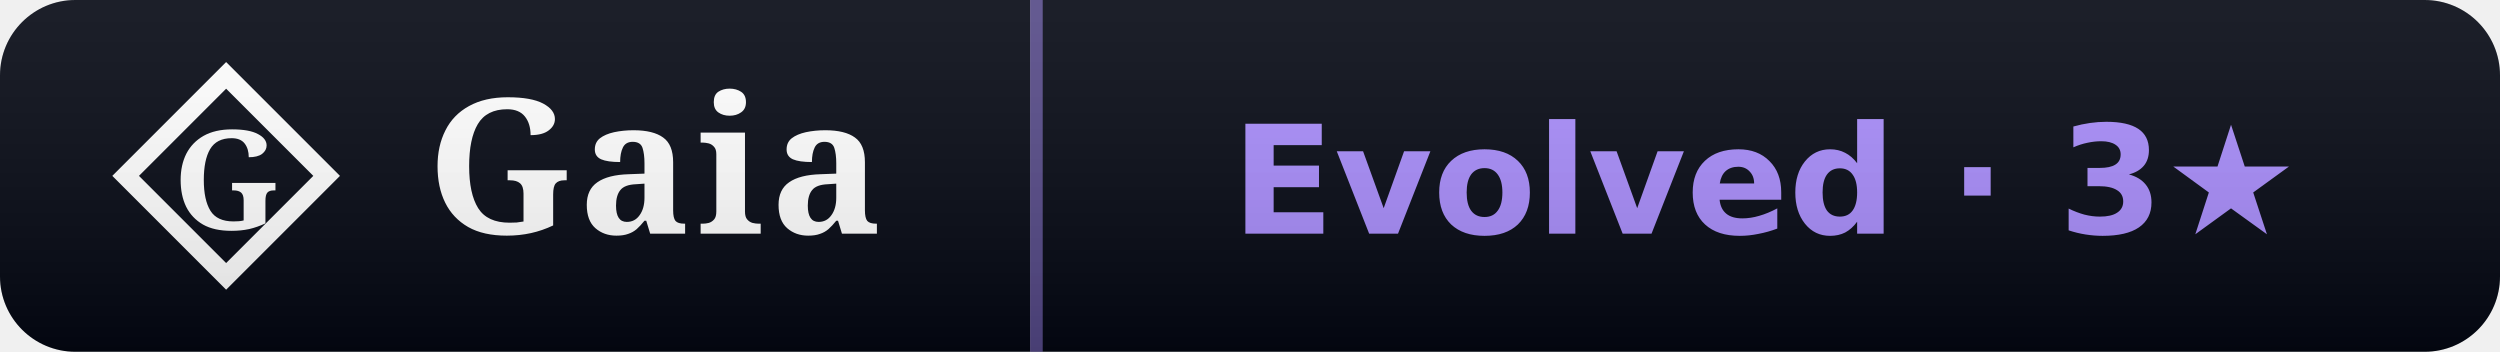
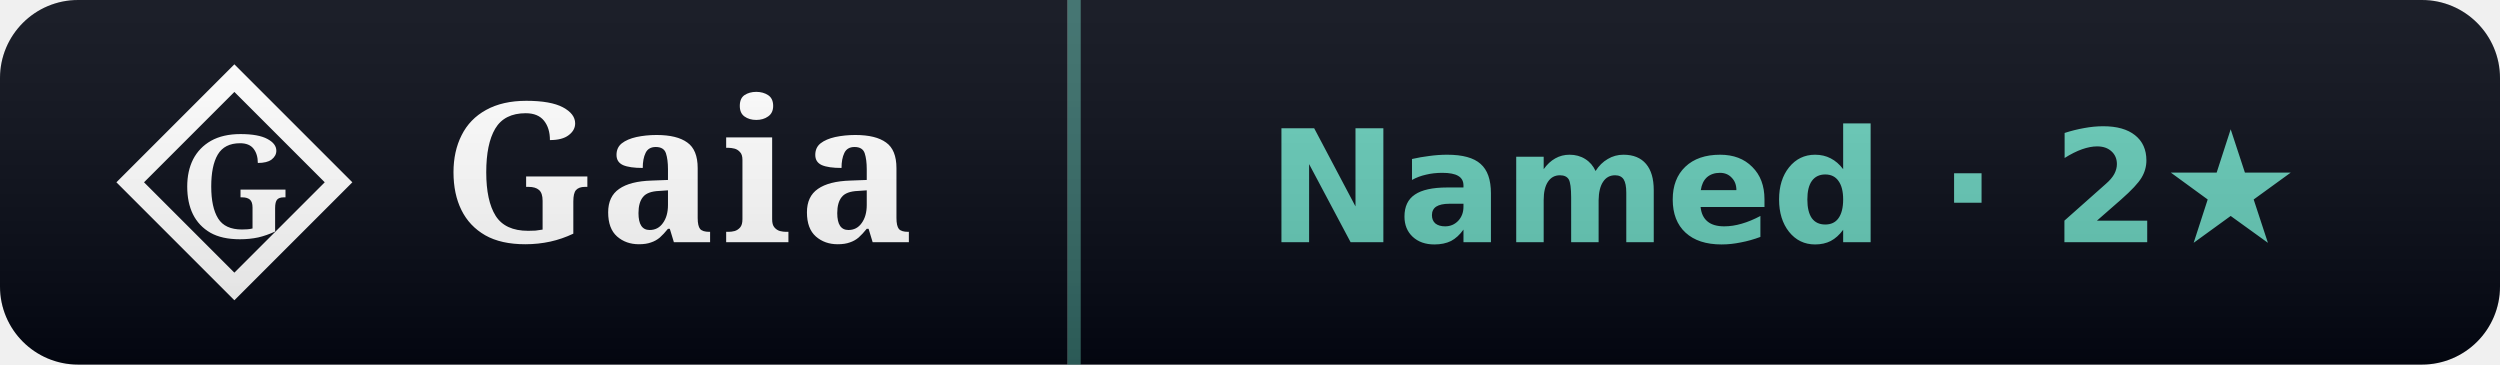
- <svg xmlns="http://www.w3.org/2000/svg" width="199" height="28" viewBox="0 0 199 28" role="img" aria-label="Gaia rank: Evolved (3 stars)">
+ <svg xmlns="http://www.w3.org/2000/svg" width="192" height="28" viewBox="0 0 192 28" role="img" aria-label="Gaia rank: Named (2 stars)">
  <linearGradient id="sh" x2="0" y2="100%">
    <stop offset="0" stop-color="#fff" stop-opacity=".10" />
    <stop offset="1" stop-opacity=".14" />
  </linearGradient>
  <clipPath id="rc">
-     <rect width="199" height="28" rx="6" fill="#fff" />
+     <rect width="192" height="28" rx="6" fill="#fff" />
  </clipPath>
  <g clip-path="url(#rc)">
    <rect width="82" height="28" fill="#030712" />
-     <rect x="82.0" width="117.0" height="28" fill="#030712" />
-     <rect x="82.0" width="1" height="28" fill="rgba(167,139,250,0.5)" />
+     <rect x="82.0" width="110.0" height="28" fill="#030712" />
+     <rect x="82.0" width="1" height="28" fill="rgba(99,202,183,0.5)" />
    <path d="M 18 6 L 26 14 L 18 22 L 10 14 Z" fill="none" stroke="#ffffff" stroke-width="1.5" stroke-linejoin="miter" />
    <text x="18" y="14" font-family="EB Garamond, Georgia, serif" font-weight="600" font-size="11" fill="#ffffff" text-anchor="middle" dominant-baseline="central">G</text>
    <text x="34" y="18.6" font-family="EB Garamond, Georgia, serif" font-size="15" font-weight="600" fill="#fff" letter-spacing="0.5">Gaia</text>
-     <text x="140.5" y="18.6" font-family="Verdana,DejaVu Sans,sans-serif" font-size="12" font-weight="700" text-anchor="middle" fill="#a78bfa">Evolved · 3★</text>
-     <rect width="199" height="28" fill="url(#sh)" />
+     <text x="137.0" y="18.6" font-family="Verdana,DejaVu Sans,sans-serif" font-size="12" font-weight="700" text-anchor="middle" fill="#63cab7">Named · 2★</text>
+     <rect width="192" height="28" fill="url(#sh)" />
  </g>
</svg>
